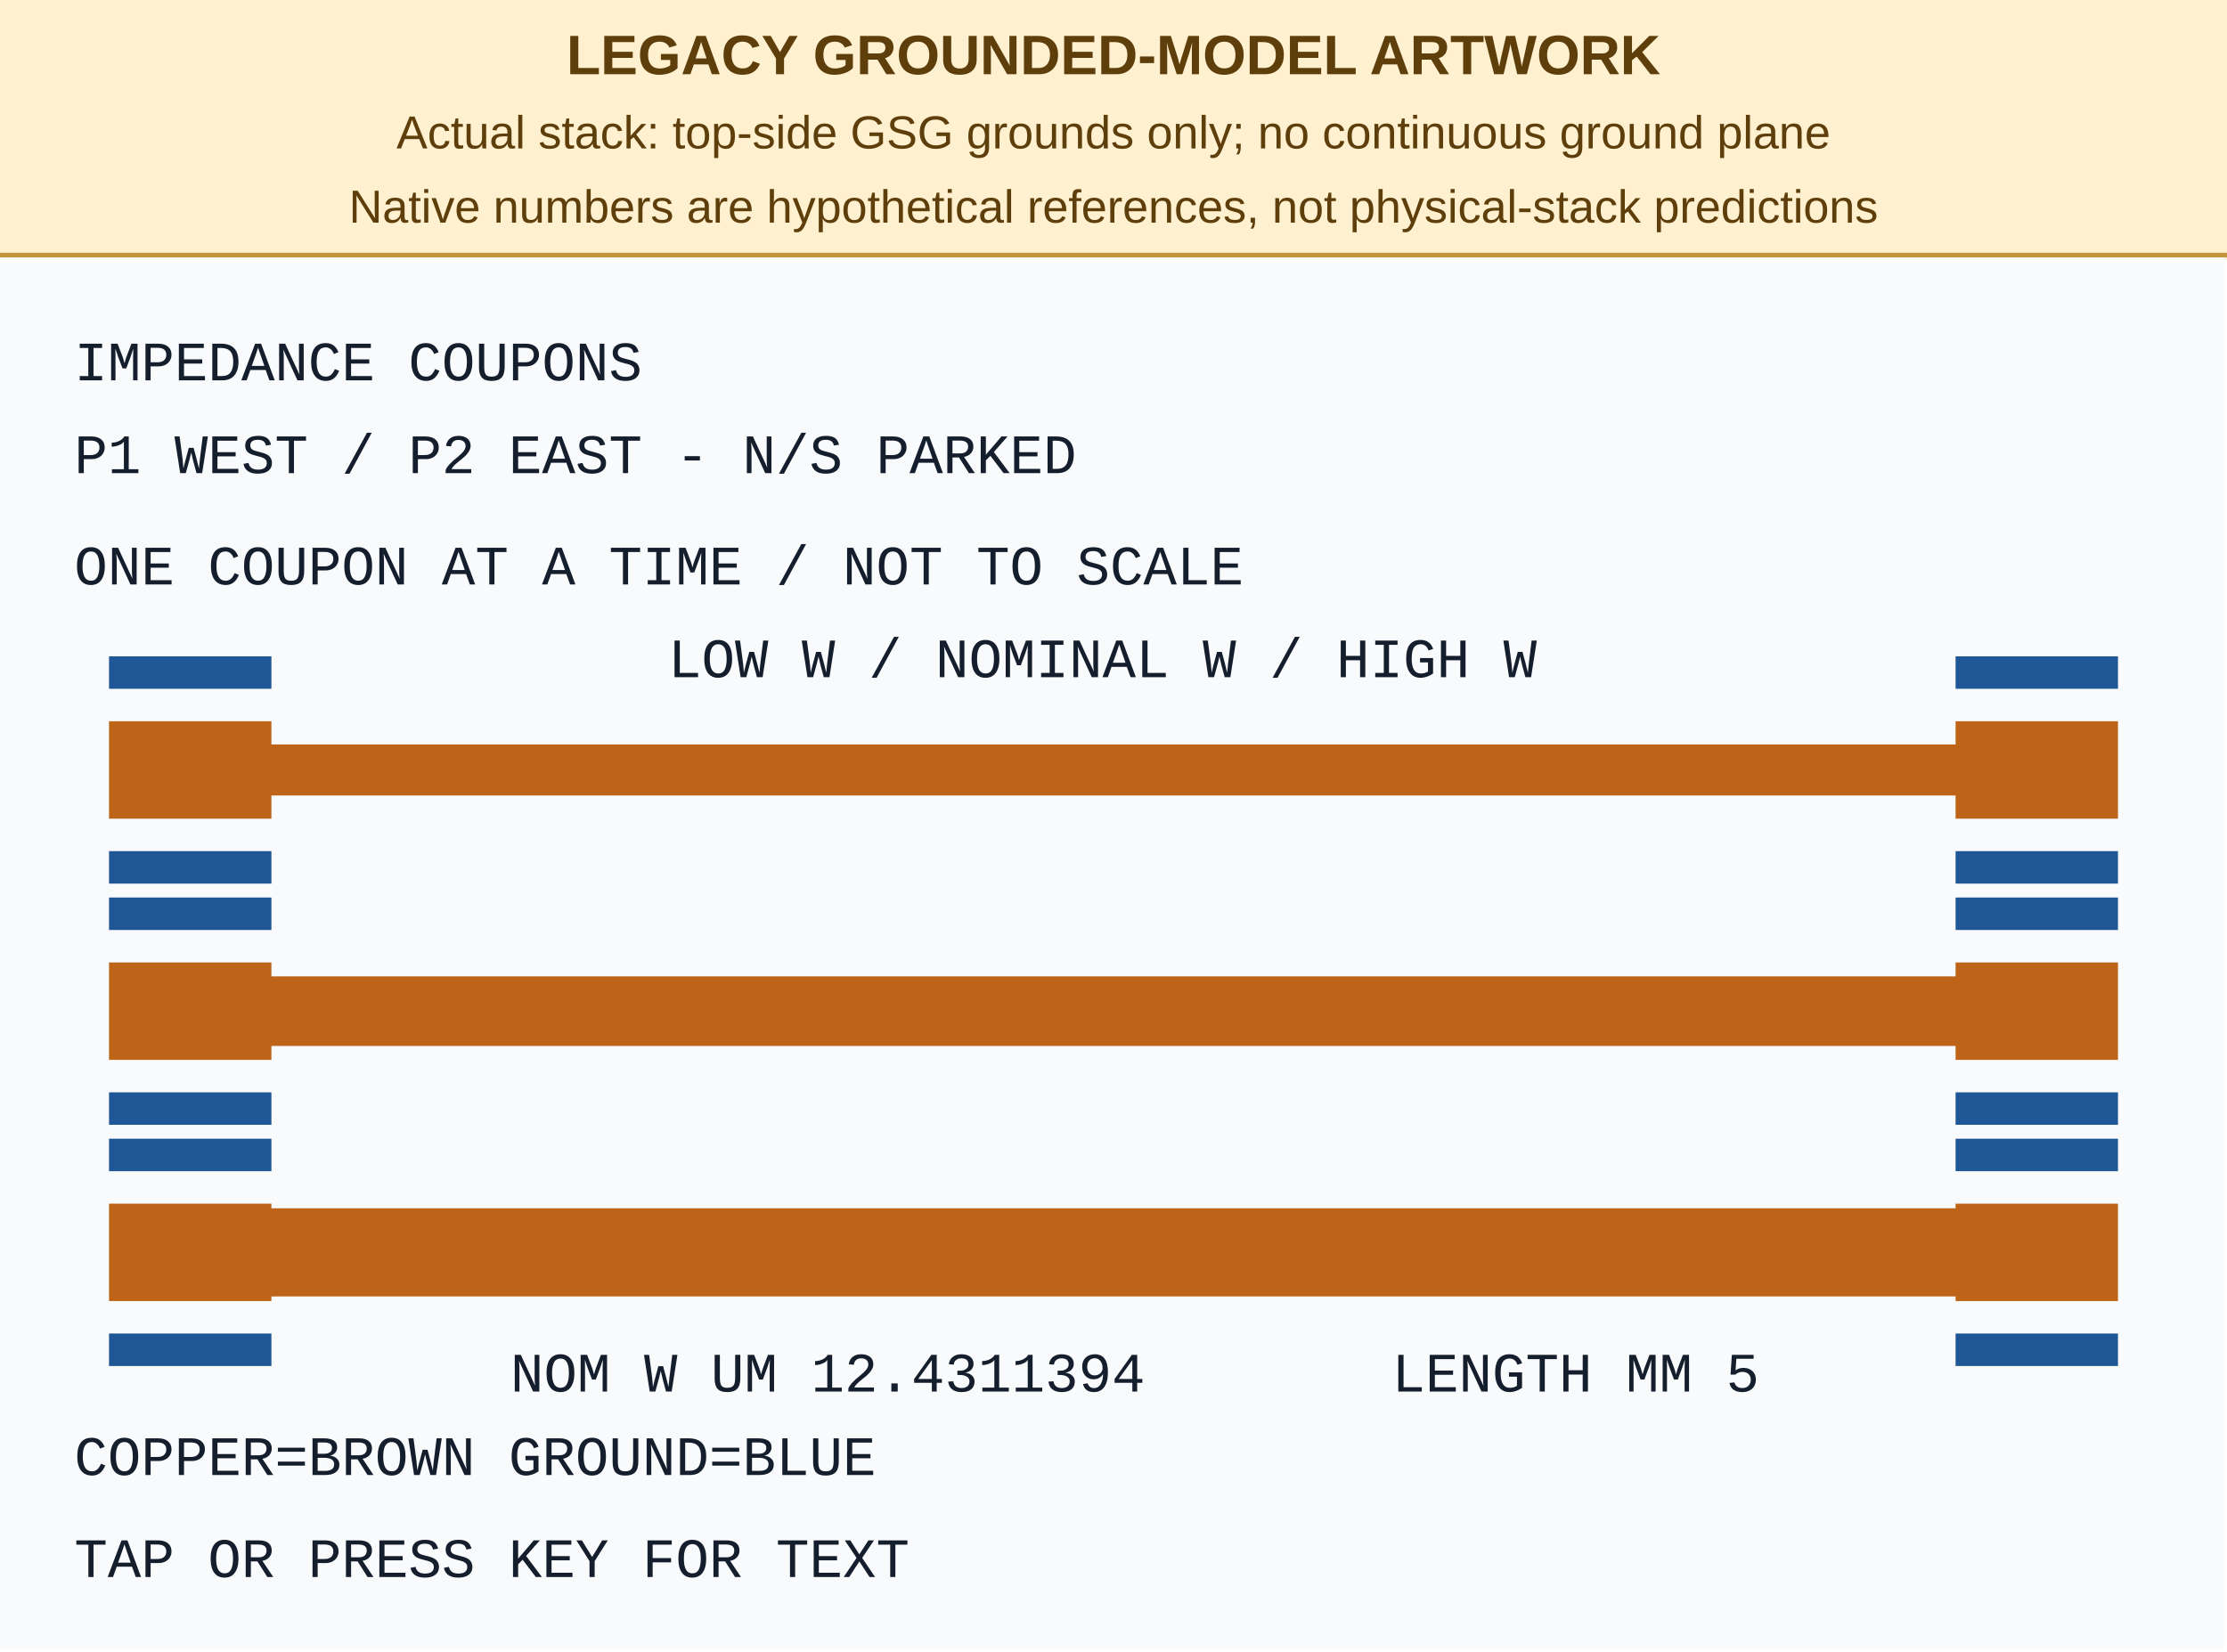
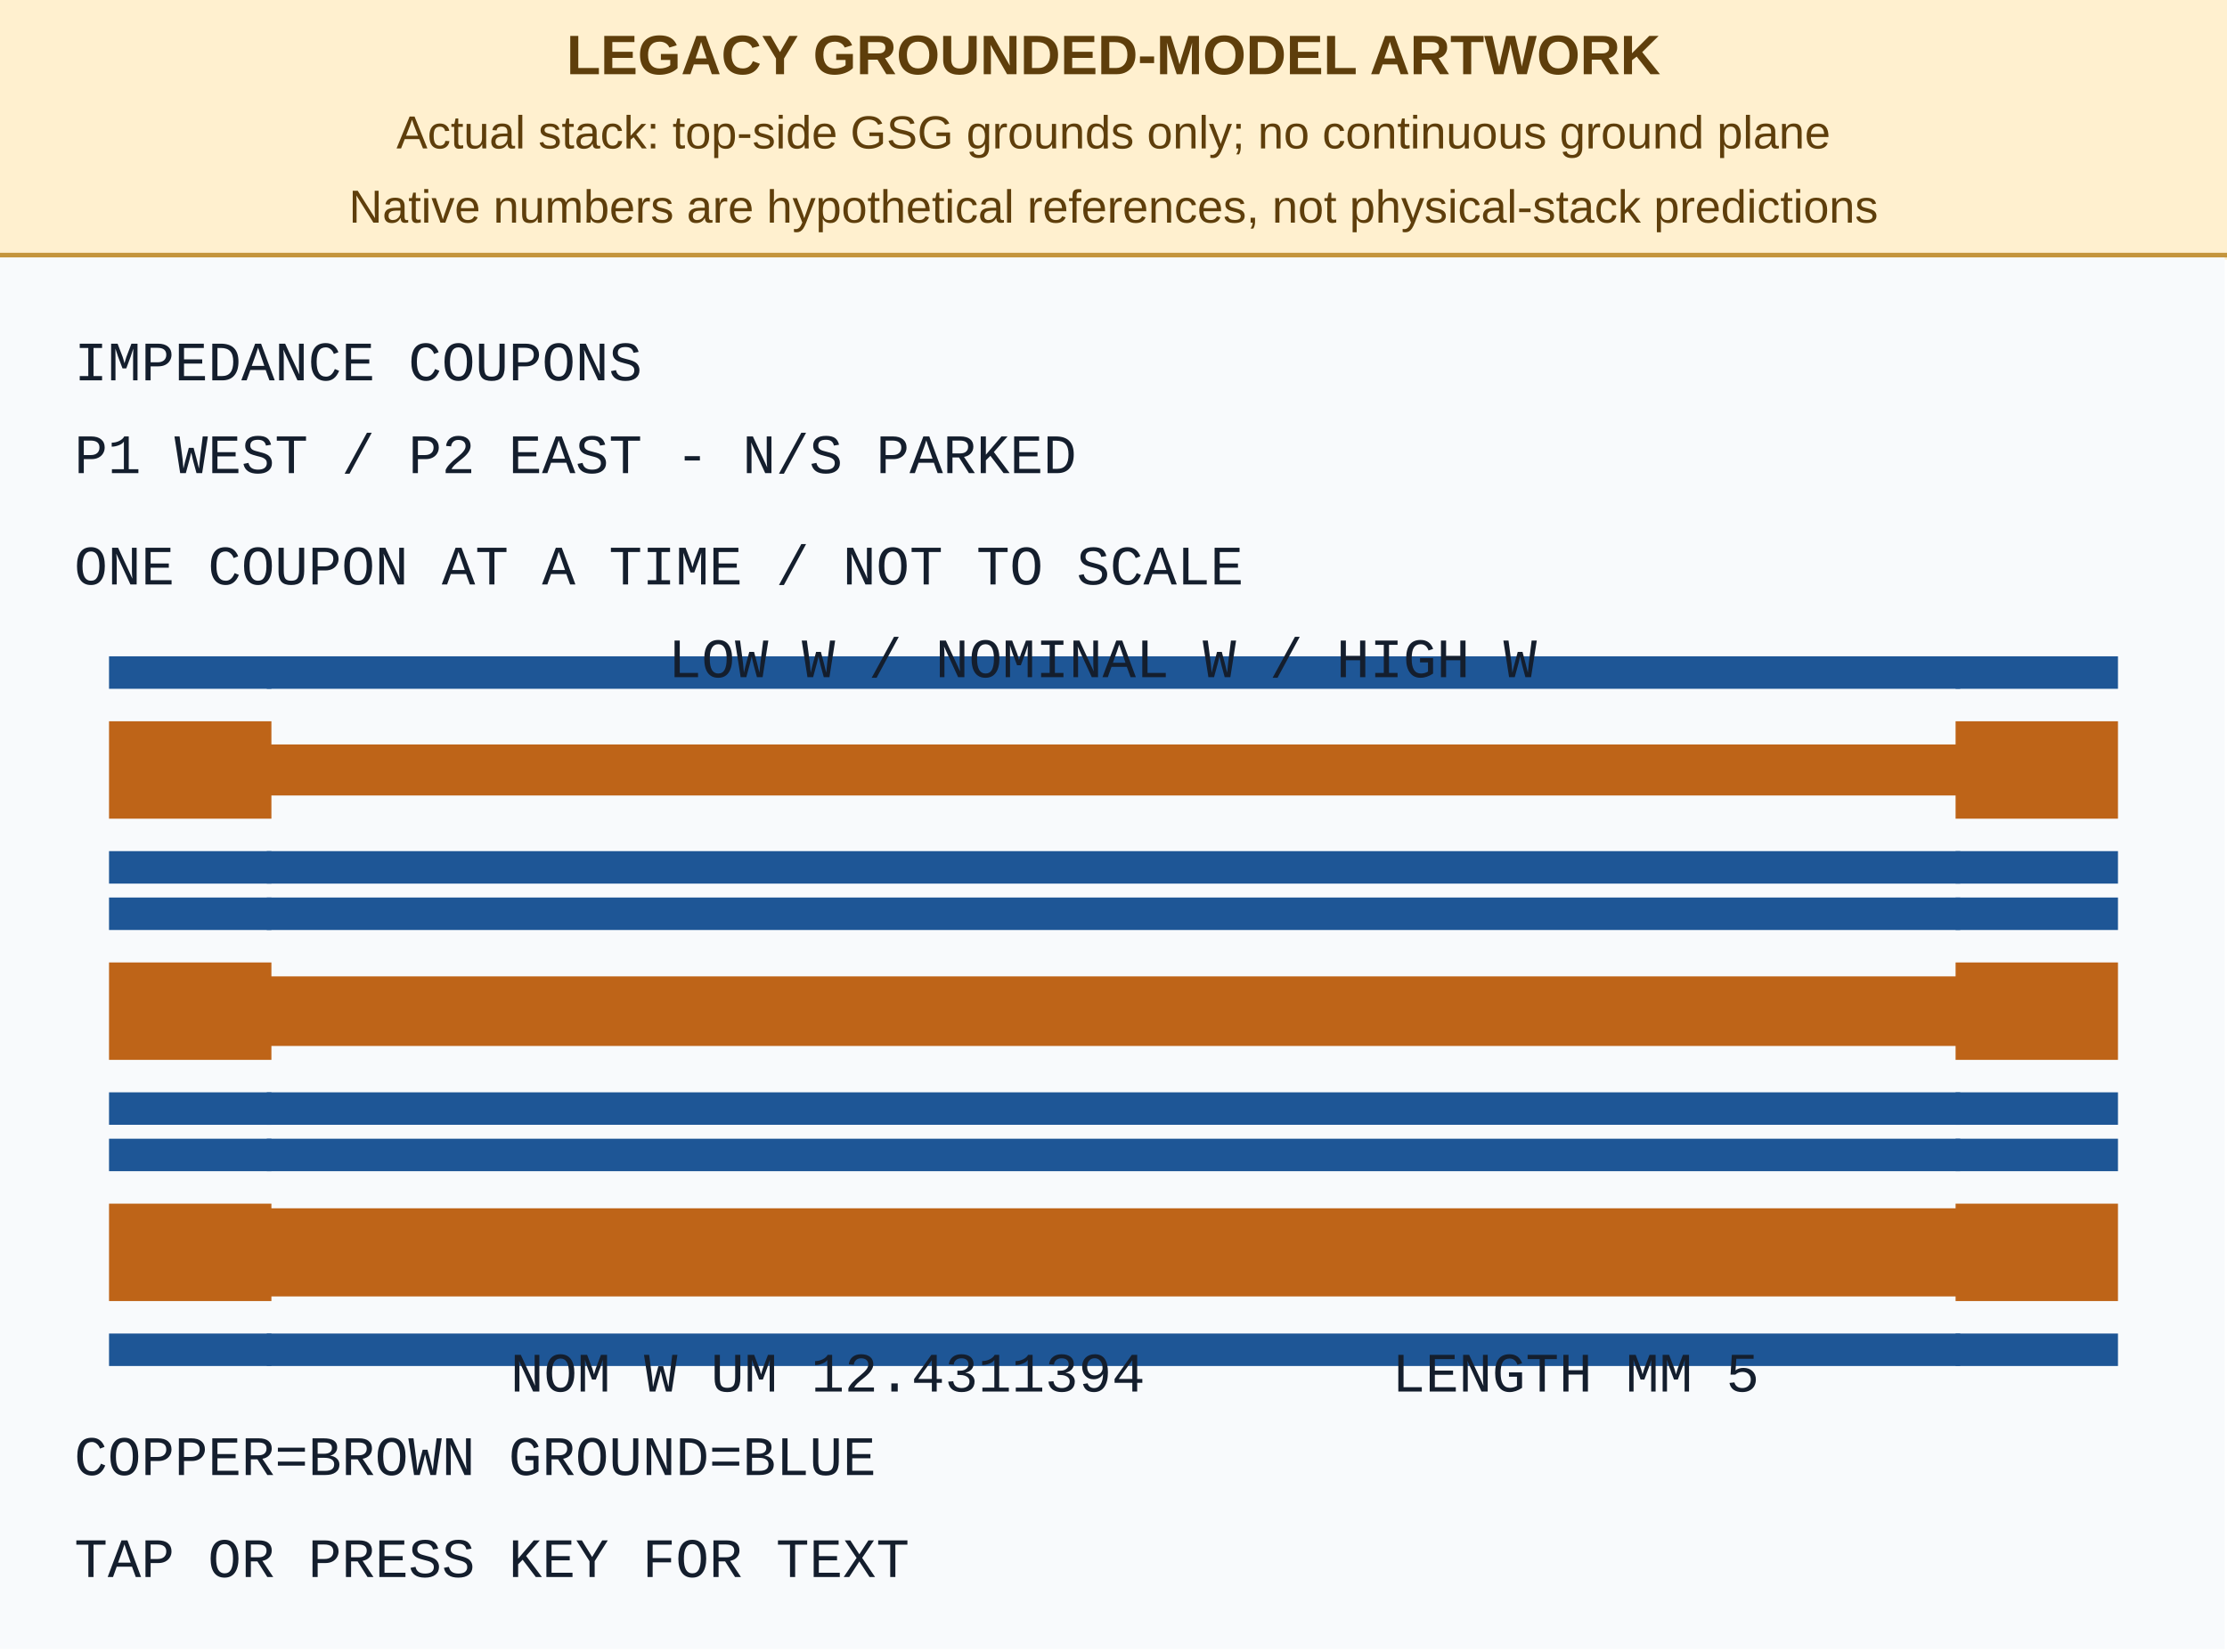
<svg xmlns="http://www.w3.org/2000/svg" width="480" height="356" viewBox="0 0 480 356">
  <rect width="480" height="56" fill="#fff0cf" />
  <path d="M0 55H480" stroke="#c4953d" />
  <text x="240" y="16" text-anchor="middle" fill="#5e3e0b" font-family="Arial,sans-serif" font-size="12" font-weight="bold">LEGACY GROUNDED-MODEL ARTWORK</text>
  <text x="240" y="32" text-anchor="middle" fill="#5e3e0b" font-family="Arial,sans-serif" font-size="10">Actual stack: top-side GSG grounds only; no continuous ground plane</text>
  <text x="240" y="48" text-anchor="middle" fill="#5e3e0b" font-family="Arial,sans-serif" font-size="10">Native numbers are hypothetical references, not physical-stack predictions</text>
  <g transform="translate(0 56)">
    <rect x="0" y="0" width="479" height="299" fill="rgb(248,250,252)" stroke="rgb(248,250,252)" />
    <text x="16" y="26" fill="rgb(20,30,45)" font-family="Courier New,monospace" font-size="12">IMPEDANCE COUPONS</text>
    <text x="16" y="46" fill="rgb(20,30,45)" font-family="Courier New,monospace" font-size="12">P1 WEST / P2 EAST - N/S PARKED</text>
    <text x="16" y="70" fill="rgb(20,30,45)" font-family="Courier New,monospace" font-size="12">ONE COUPON AT A TIME / NOT TO SCALE</text>
    <rect x="58" y="105" width="364" height="10" fill="rgb(190,100,24)" stroke="rgb(190,100,24)" />
    <rect x="24" y="100" width="34" height="20" fill="rgb(190,100,24)" stroke="rgb(190,100,24)" />
    <rect x="24" y="86" width="34" height="6" fill="rgb(30,86,150)" stroke="rgb(30,86,150)" />
    <rect x="24" y="128" width="34" height="6" fill="rgb(30,86,150)" stroke="rgb(30,86,150)" />
    <rect x="422" y="100" width="34" height="20" fill="rgb(190,100,24)" stroke="rgb(190,100,24)" />
    <rect x="422" y="86" width="34" height="6" fill="rgb(30,86,150)" stroke="rgb(30,86,150)" />
    <rect x="422" y="128" width="34" height="6" fill="rgb(30,86,150)" stroke="rgb(30,86,150)" />
+     <rect x="58" y="86" width="364" height="6" fill="rgb(30,86,150)" stroke="rgb(30,86,150)" />
+     <rect x="58" y="128" width="364" height="6" fill="rgb(30,86,150)" stroke="rgb(30,86,150)" />
    <rect x="58" y="155" width="364" height="14" fill="rgb(190,100,24)" stroke="rgb(190,100,24)" />
    <rect x="24" y="152" width="34" height="20" fill="rgb(190,100,24)" stroke="rgb(190,100,24)" />
    <rect x="24" y="138" width="34" height="6" fill="rgb(30,86,150)" stroke="rgb(30,86,150)" />
    <rect x="24" y="180" width="34" height="6" fill="rgb(30,86,150)" stroke="rgb(30,86,150)" />
    <rect x="422" y="152" width="34" height="20" fill="rgb(190,100,24)" stroke="rgb(190,100,24)" />
    <rect x="422" y="138" width="34" height="6" fill="rgb(30,86,150)" stroke="rgb(30,86,150)" />
    <rect x="422" y="180" width="34" height="6" fill="rgb(30,86,150)" stroke="rgb(30,86,150)" />
+     <rect x="58" y="138" width="364" height="6" fill="rgb(30,86,150)" stroke="rgb(30,86,150)" />
+     <rect x="58" y="180" width="364" height="6" fill="rgb(30,86,150)" stroke="rgb(30,86,150)" />
    <rect x="58" y="205" width="364" height="18" fill="rgb(190,100,24)" stroke="rgb(190,100,24)" />
    <rect x="24" y="204" width="34" height="20" fill="rgb(190,100,24)" stroke="rgb(190,100,24)" />
    <rect x="24" y="190" width="34" height="6" fill="rgb(30,86,150)" stroke="rgb(30,86,150)" />
    <rect x="24" y="232" width="34" height="6" fill="rgb(30,86,150)" stroke="rgb(30,86,150)" />
    <rect x="422" y="204" width="34" height="20" fill="rgb(190,100,24)" stroke="rgb(190,100,24)" />
    <rect x="422" y="190" width="34" height="6" fill="rgb(30,86,150)" stroke="rgb(30,86,150)" />
    <rect x="422" y="232" width="34" height="6" fill="rgb(30,86,150)" stroke="rgb(30,86,150)" />
+     <rect x="58" y="190" width="364" height="6" fill="rgb(30,86,150)" stroke="rgb(30,86,150)" />
+     <rect x="58" y="232" width="364" height="6" fill="rgb(30,86,150)" stroke="rgb(30,86,150)" />
    <text x="144" y="90" fill="rgb(20,30,45)" font-family="Courier New,monospace" font-size="12">LOW W / NOMINAL W / HIGH W</text>
    <text x="110" y="244" fill="rgb(20,30,45)" font-family="Courier New,monospace" font-size="12">NOM W UM  12.4311394</text>
    <text x="300" y="244" fill="rgb(20,30,45)" font-family="Courier New,monospace" font-size="12">LENGTH MM  5</text>
    <text x="16" y="262" fill="rgb(20,30,45)" font-family="Courier New,monospace" font-size="12">COPPER=BROWN GROUND=BLUE</text>
    <text x="16" y="284" fill="rgb(20,30,45)" font-family="Courier New,monospace" font-size="12">TAP OR PRESS KEY FOR TEXT</text>
  </g>
</svg>
